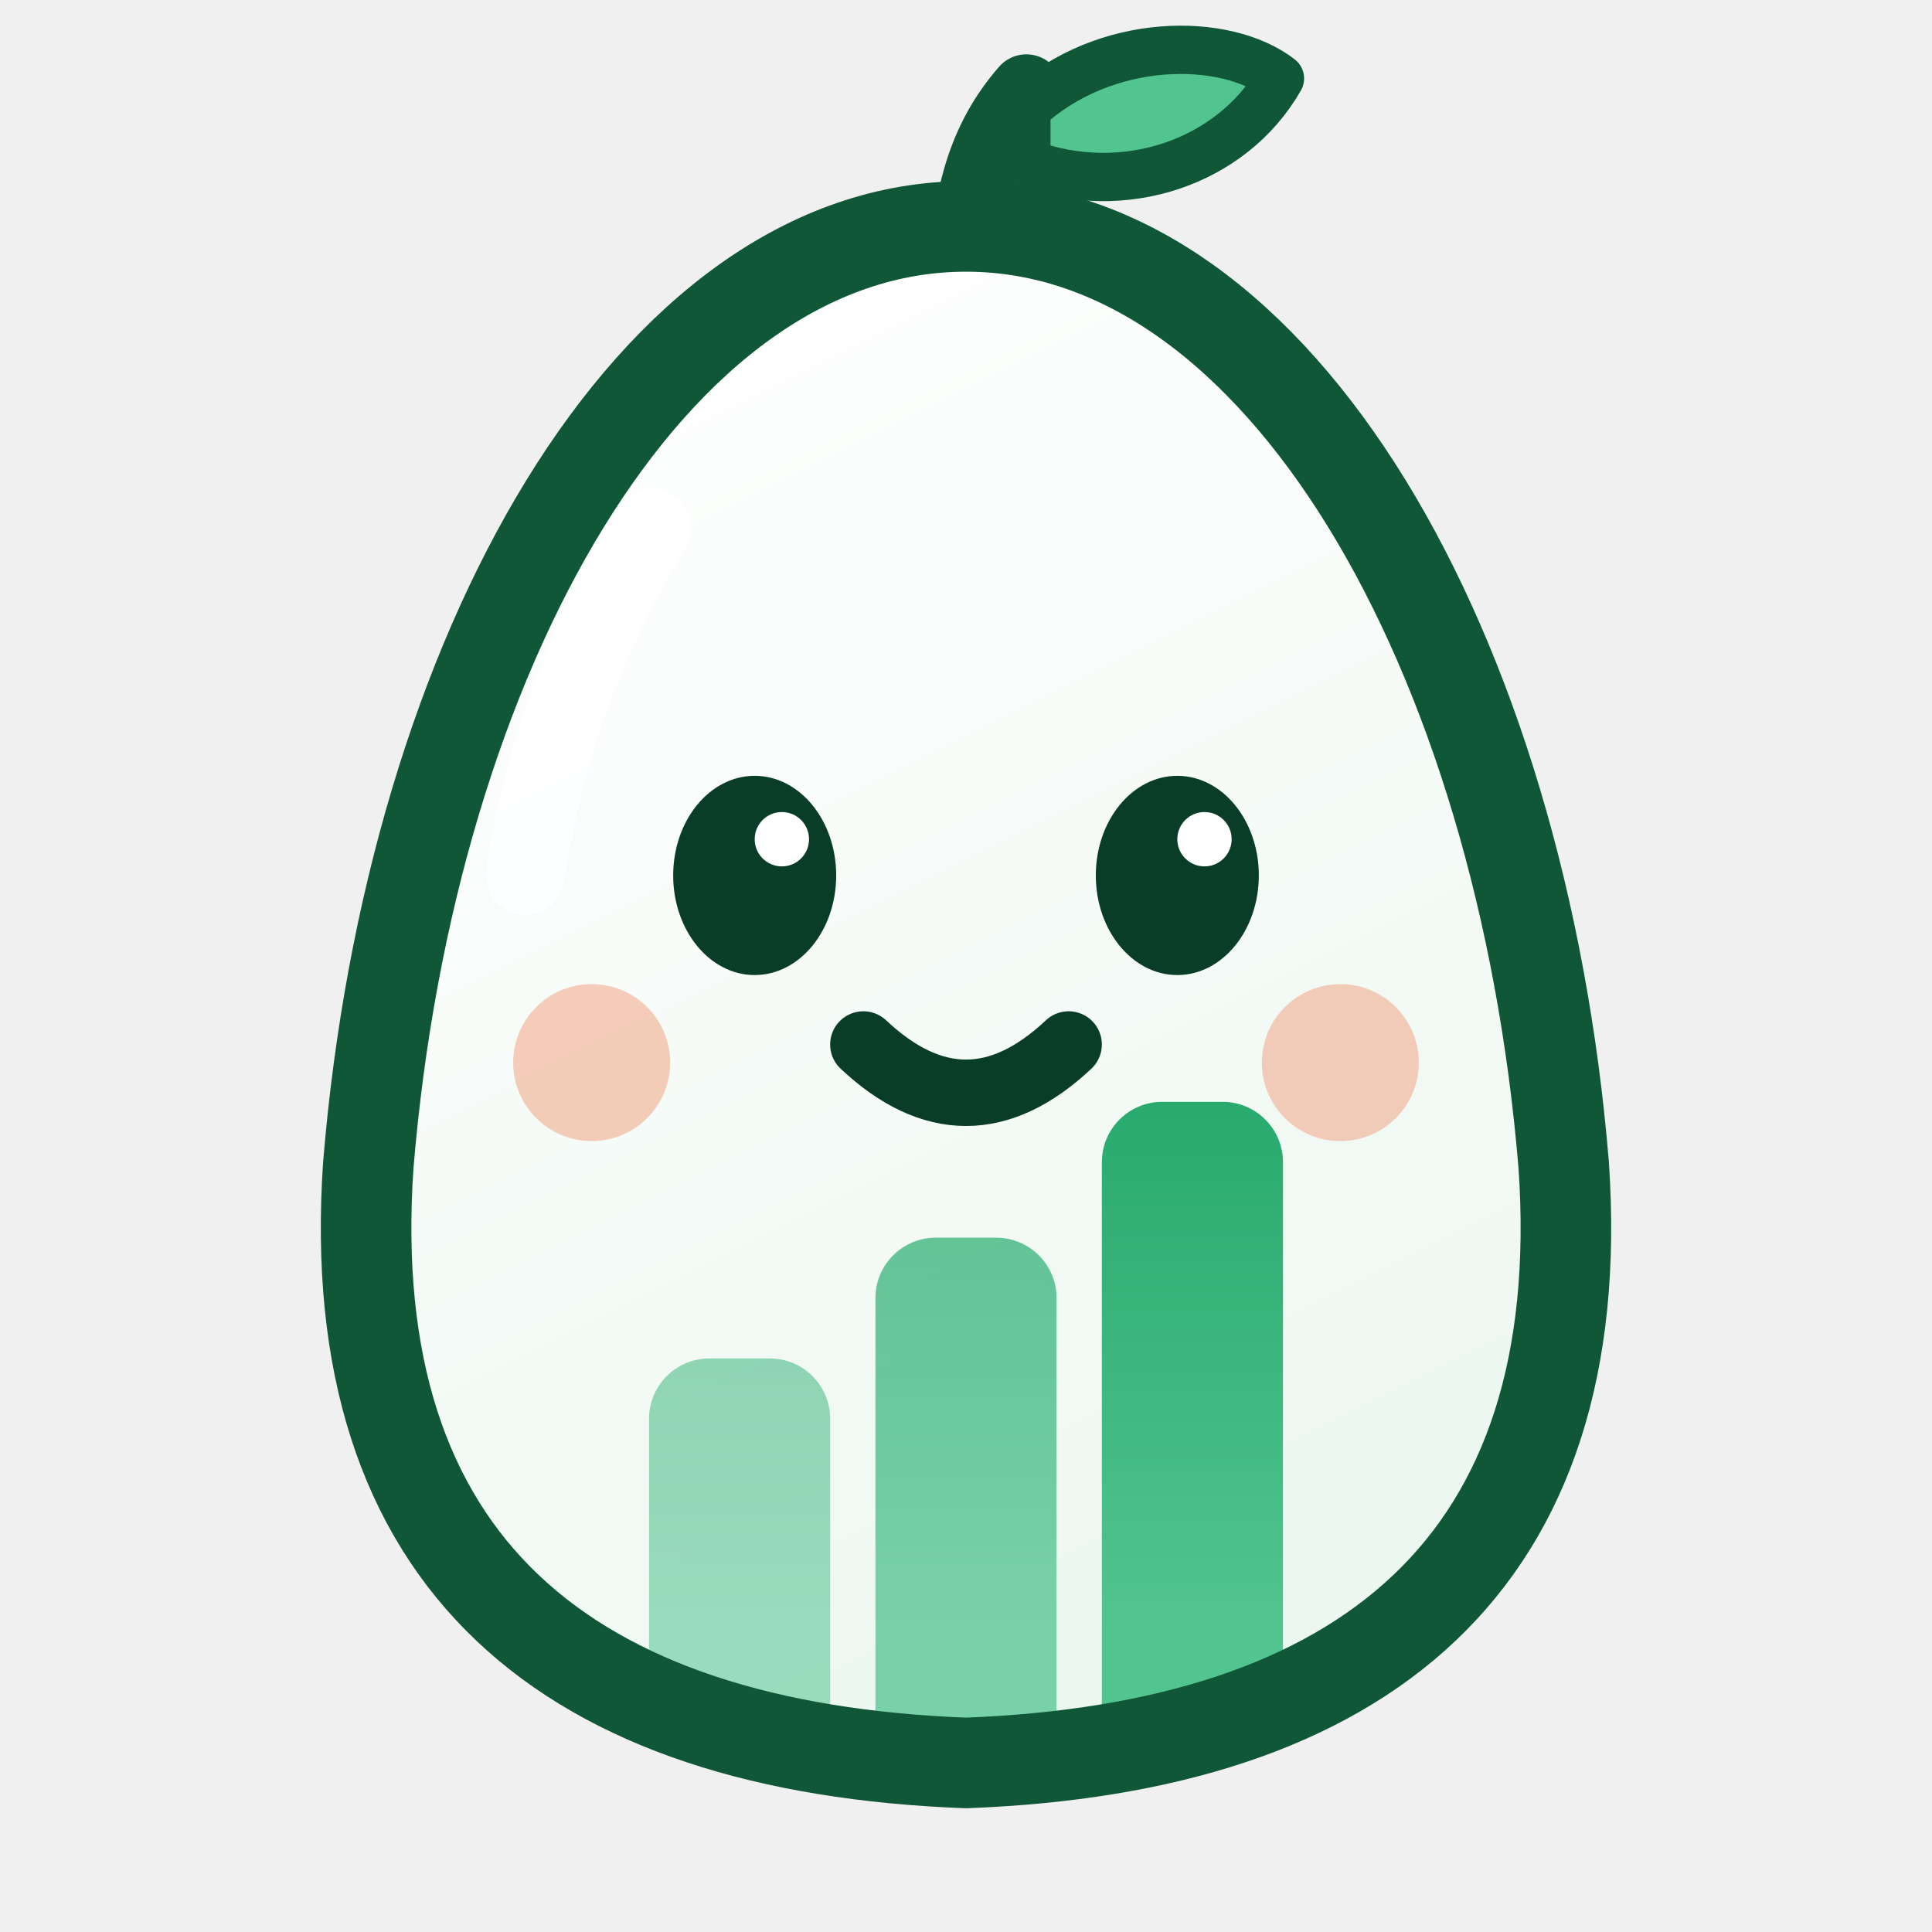
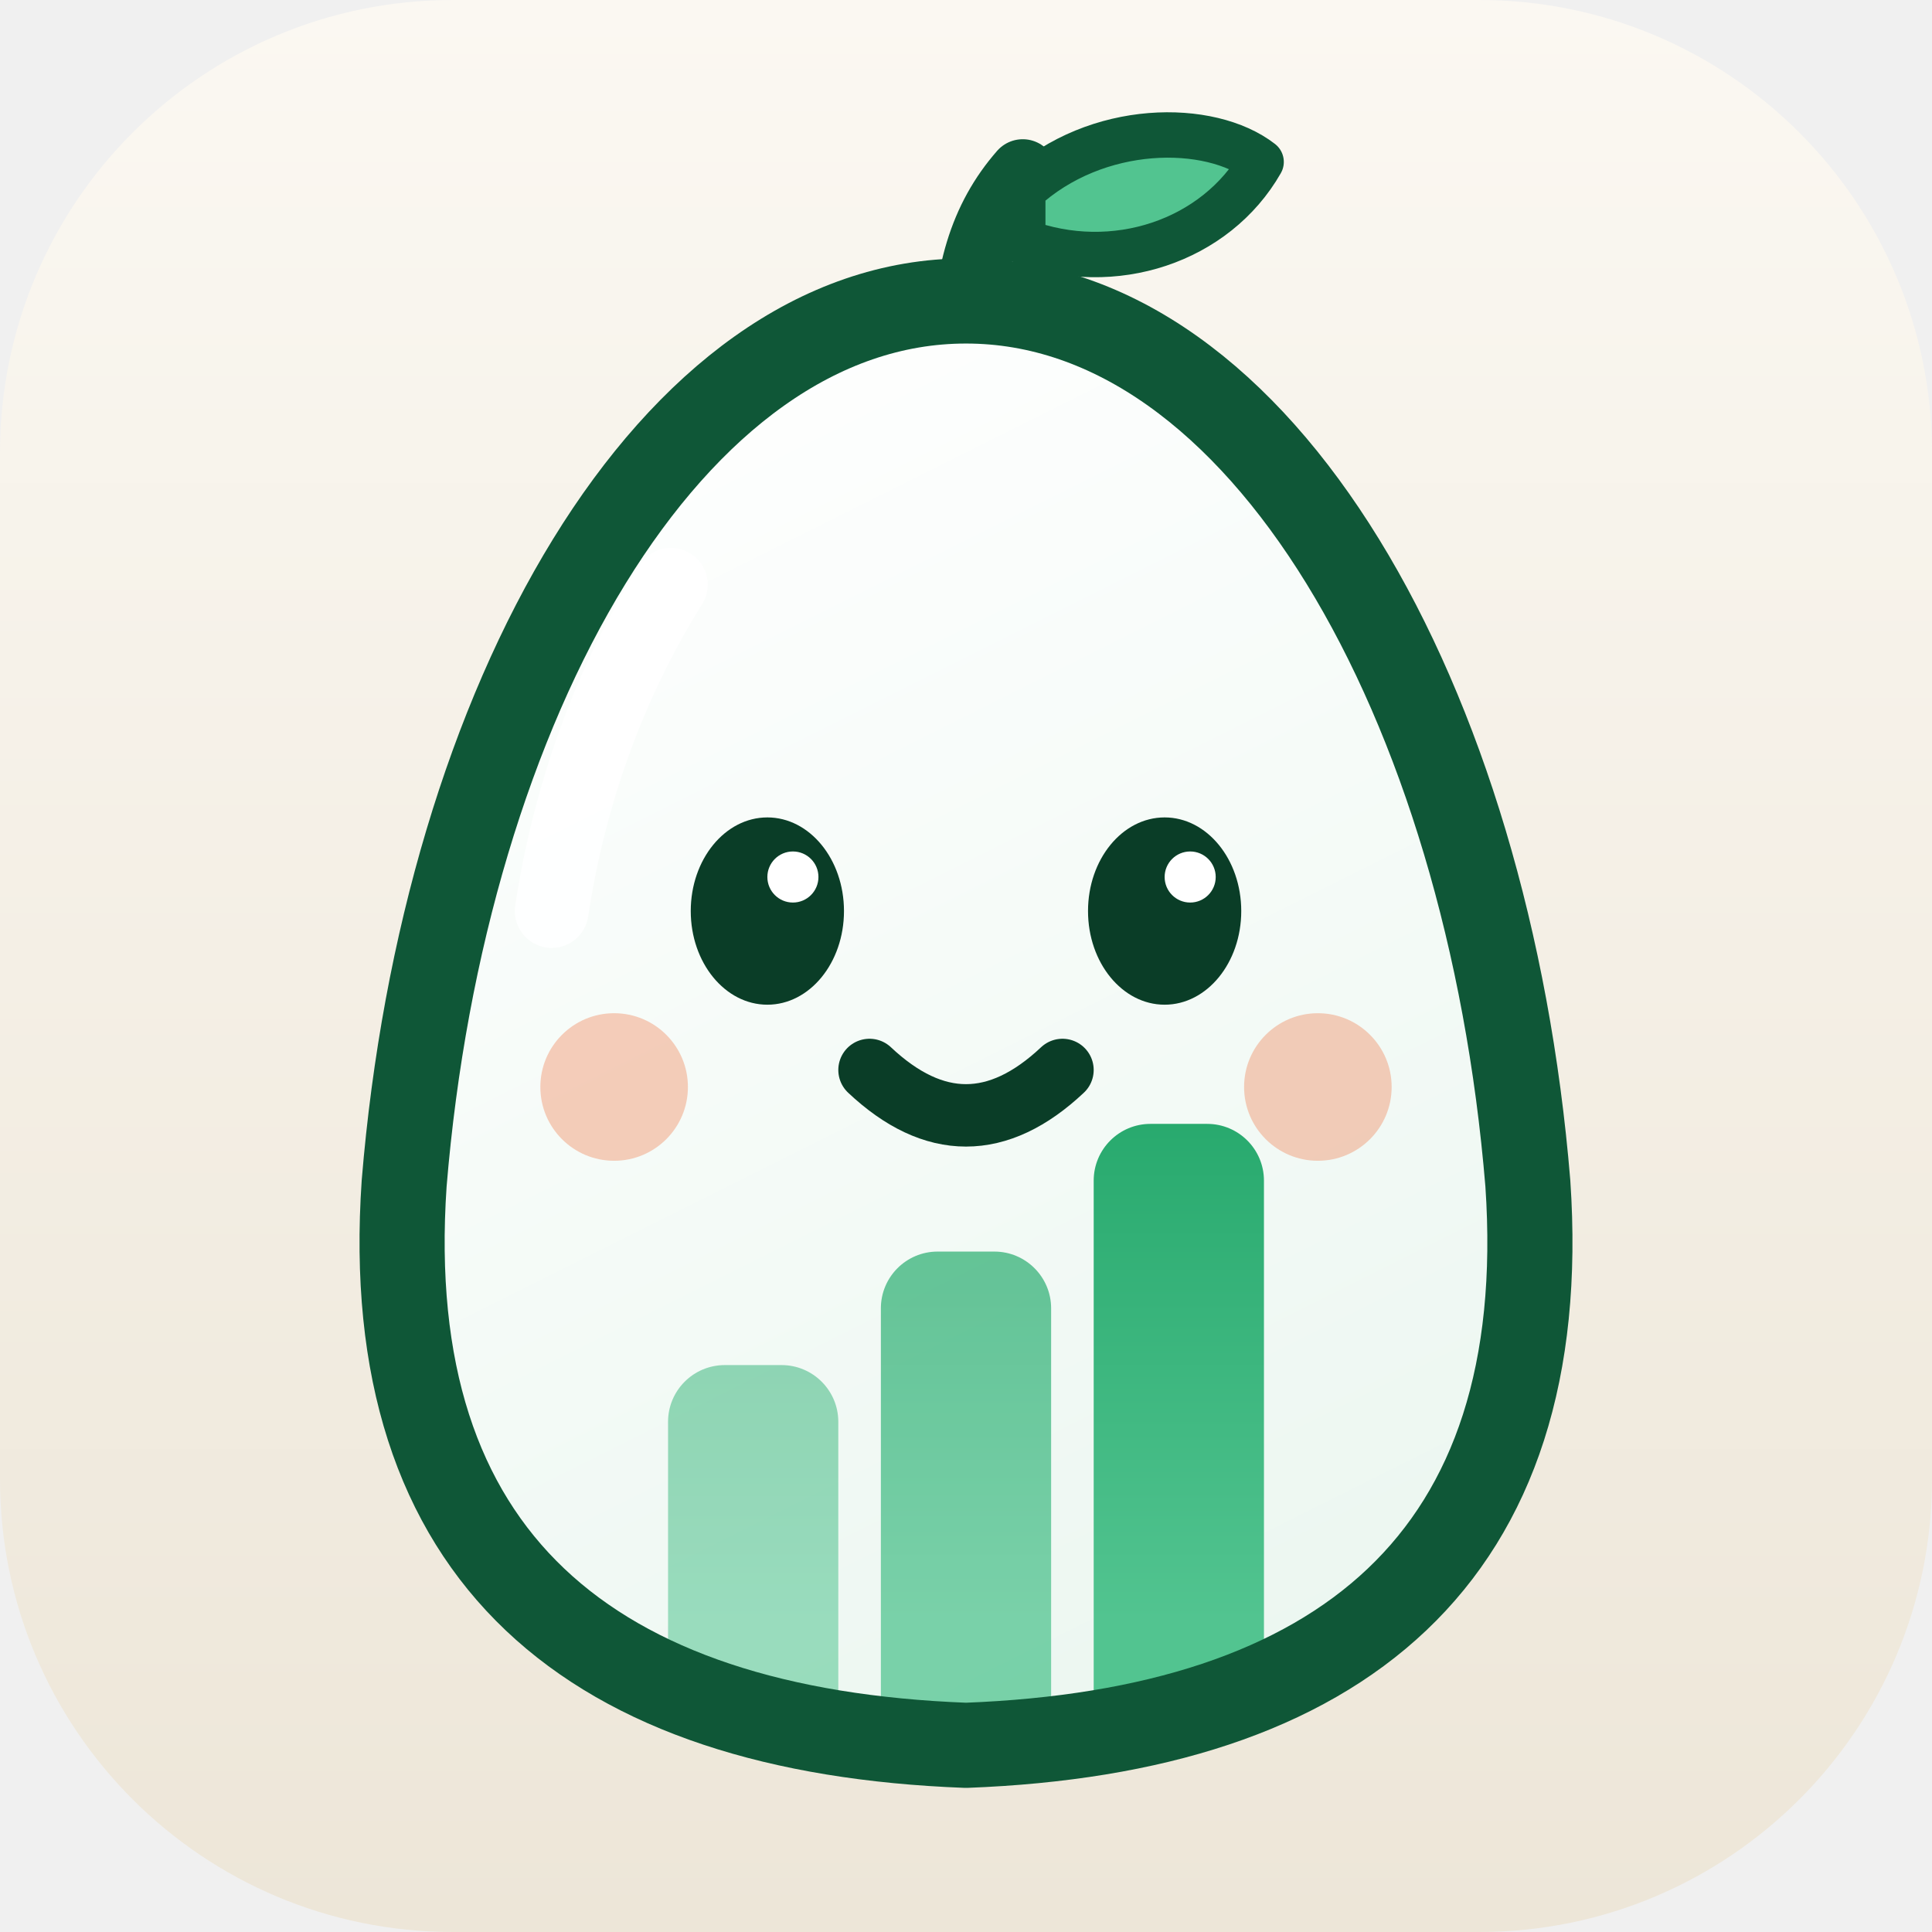
- <svg xmlns="http://www.w3.org/2000/svg" viewBox="0 0 64 64" fill="none" role="img" aria-label="Nest">
+ <svg xmlns="http://www.w3.org/2000/svg" viewBox="0 0 64 64" role="img" aria-label="Nest">
  <defs>
-     <linearGradient id="nest-shell" x1="20" y1="8" x2="46" y2="60" gradientUnits="userSpaceOnUse">
-       <stop offset="0" stop-color="#FFFFFF" />
-       <stop offset="1" stop-color="#EAF6EF" />
+     <linearGradient id="t-tile" x1="0" y1="0" x2="0" y2="64" gradientUnits="userSpaceOnUse">
+       <stop offset="0" stop-color="#FBF8F2" />
+       <stop offset="1" stop-color="#EDE6D8" />
    </linearGradient>
-     <linearGradient id="nest-bar" x1="0" y1="36" x2="0" y2="54" gradientUnits="userSpaceOnUse">
-       <stop offset="0" stop-color="#27A96D" />
-       <stop offset="1" stop-color="#52C490" />
-     </linearGradient>
-     <clipPath id="nest-inside">
-       <path d="M32 7.5C21.6 7.5 13.6 21.6 12.2 38.6C11.3 51.8 18.8 57.9 32 58.4C45.2 57.9 52.7 51.8 51.8 38.6C50.4 21.6 42.4 7.5 32 7.5Z" />
-     </clipPath>
  </defs>
-   <path d="M32 9.5C32 6.6 32.6 4.6 34 3" stroke="#0F5737" stroke-width="2.4" stroke-linecap="round" />
-   <path d="M34 3.6C36.6 1.2 40.6 1.2 42.4 2.6C40.8 5.4 37.2 6.6 34 5.4Z" fill="#52C490" stroke="#0F5737" stroke-width="1.6" stroke-linejoin="round" />
-   <path d="M32 7.5C21.6 7.5 13.6 21.6 12.2 38.6C11.3 51.8 18.8 57.9 32 58.4C45.2 57.9 52.7 51.8 51.8 38.6C50.4 21.6 42.4 7.5 32 7.5Z" fill="url(#nest-shell)" />
-   <g clip-path="url(#nest-inside)">
-     <rect x="21.5" y="45" width="6" height="16" rx="2" fill="url(#nest-bar)" opacity="0.55" />
-     <rect x="29" y="41" width="6" height="20" rx="2" fill="url(#nest-bar)" opacity="0.75" />
-     <rect x="36.5" y="36.5" width="6" height="25" rx="2" fill="url(#nest-bar)" />
-   </g>
-   <path d="M32 7.5C21.6 7.5 13.6 21.6 12.2 38.6C11.3 51.8 18.8 57.9 32 58.4C45.2 57.9 52.7 51.8 51.8 38.6C50.4 21.6 42.4 7.5 32 7.5Z" stroke="#0F5737" stroke-width="3" stroke-linejoin="round" />
-   <path d="M21.6 17.5C19.4 21 18 25 17.4 29" stroke="#FFFFFF" stroke-width="2.6" stroke-linecap="round" opacity="0.9" />
-   <ellipse cx="25" cy="29" rx="2.7" ry="3.3" fill="#0A3D27" />
-   <ellipse cx="39" cy="29" rx="2.7" ry="3.3" fill="#0A3D27" />
-   <circle cx="25.9" cy="27.8" r="0.9" fill="#FFFFFF" />
-   <circle cx="39.9" cy="27.8" r="0.9" fill="#FFFFFF" />
-   <circle cx="19.6" cy="35.2" r="2.6" fill="#F0926A" opacity="0.45" />
-   <circle cx="44.4" cy="35.2" r="2.6" fill="#F0926A" opacity="0.45" />
-   <path d="M28.6 34.6Q32 37.8 35.4 34.6" stroke="#0A3D27" stroke-width="2.2" stroke-linecap="round" />
+   <rect width="64" height="64" rx="15" fill="url(#t-tile)" />
+   <svg x="1.92" y="2.92" width="60.16" height="60.16" viewBox="0 0 64 64" fill="none">
+     <defs>
+       <linearGradient id="t-nest-shell" x1="20" y1="8" x2="46" y2="60" gradientUnits="userSpaceOnUse">
+         <stop offset="0" stop-color="#FFFFFF" />
+         <stop offset="1" stop-color="#EAF6EF" />
+       </linearGradient>
+       <linearGradient id="t-nest-bar" x1="0" y1="36" x2="0" y2="54" gradientUnits="userSpaceOnUse">
+         <stop offset="0" stop-color="#27A96D" />
+         <stop offset="1" stop-color="#52C490" />
+       </linearGradient>
+       <clipPath id="t-nest-inside">
+         <path d="M32 7.5C21.6 7.5 13.6 21.6 12.2 38.6C11.3 51.8 18.8 57.9 32 58.4C45.2 57.9 52.7 51.8 51.8 38.6C50.4 21.6 42.4 7.5 32 7.5Z" />
+       </clipPath>
+     </defs>
+     <path d="M32 9.5C32 6.6 32.6 4.6 34 3" stroke="#0F5737" stroke-width="2.4" stroke-linecap="round" />
+     <path d="M34 3.6C36.6 1.2 40.6 1.2 42.4 2.6C40.8 5.4 37.2 6.6 34 5.4Z" fill="#52C490" stroke="#0F5737" stroke-width="1.6" stroke-linejoin="round" />
+     <path d="M32 7.5C21.6 7.5 13.6 21.6 12.2 38.6C11.3 51.8 18.8 57.9 32 58.4C45.2 57.9 52.7 51.8 51.8 38.6C50.4 21.6 42.4 7.5 32 7.5Z" fill="url(#t-nest-shell)" />
+     <g clip-path="url(#t-nest-inside)">
+       <rect x="21.5" y="45" width="6" height="16" rx="2" fill="url(#t-nest-bar)" opacity="0.55" />
+       <rect x="29" y="41" width="6" height="20" rx="2" fill="url(#t-nest-bar)" opacity="0.75" />
+       <rect x="36.5" y="36.5" width="6" height="25" rx="2" fill="url(#t-nest-bar)" />
+     </g>
+     <path d="M32 7.5C21.6 7.5 13.6 21.6 12.2 38.6C11.3 51.8 18.8 57.9 32 58.4C45.2 57.9 52.7 51.8 51.8 38.6C50.4 21.6 42.4 7.5 32 7.5Z" stroke="#0F5737" stroke-width="3" stroke-linejoin="round" />
+     <path d="M21.6 17.5C19.4 21 18 25 17.4 29" stroke="#FFFFFF" stroke-width="2.6" stroke-linecap="round" opacity="0.9" />
+     <ellipse cx="25" cy="29" rx="2.7" ry="3.3" fill="#0A3D27" />
+     <ellipse cx="39" cy="29" rx="2.7" ry="3.3" fill="#0A3D27" />
+     <circle cx="25.9" cy="27.8" r="0.9" fill="#FFFFFF" />
+     <circle cx="39.9" cy="27.8" r="0.9" fill="#FFFFFF" />
+     <circle cx="19.6" cy="35.2" r="2.6" fill="#F0926A" opacity="0.45" />
+     <circle cx="44.4" cy="35.2" r="2.6" fill="#F0926A" opacity="0.45" />
+     <path d="M28.6 34.6Q32 37.8 35.4 34.6" stroke="#0A3D27" stroke-width="2.2" stroke-linecap="round" />
+   </svg>
</svg>
